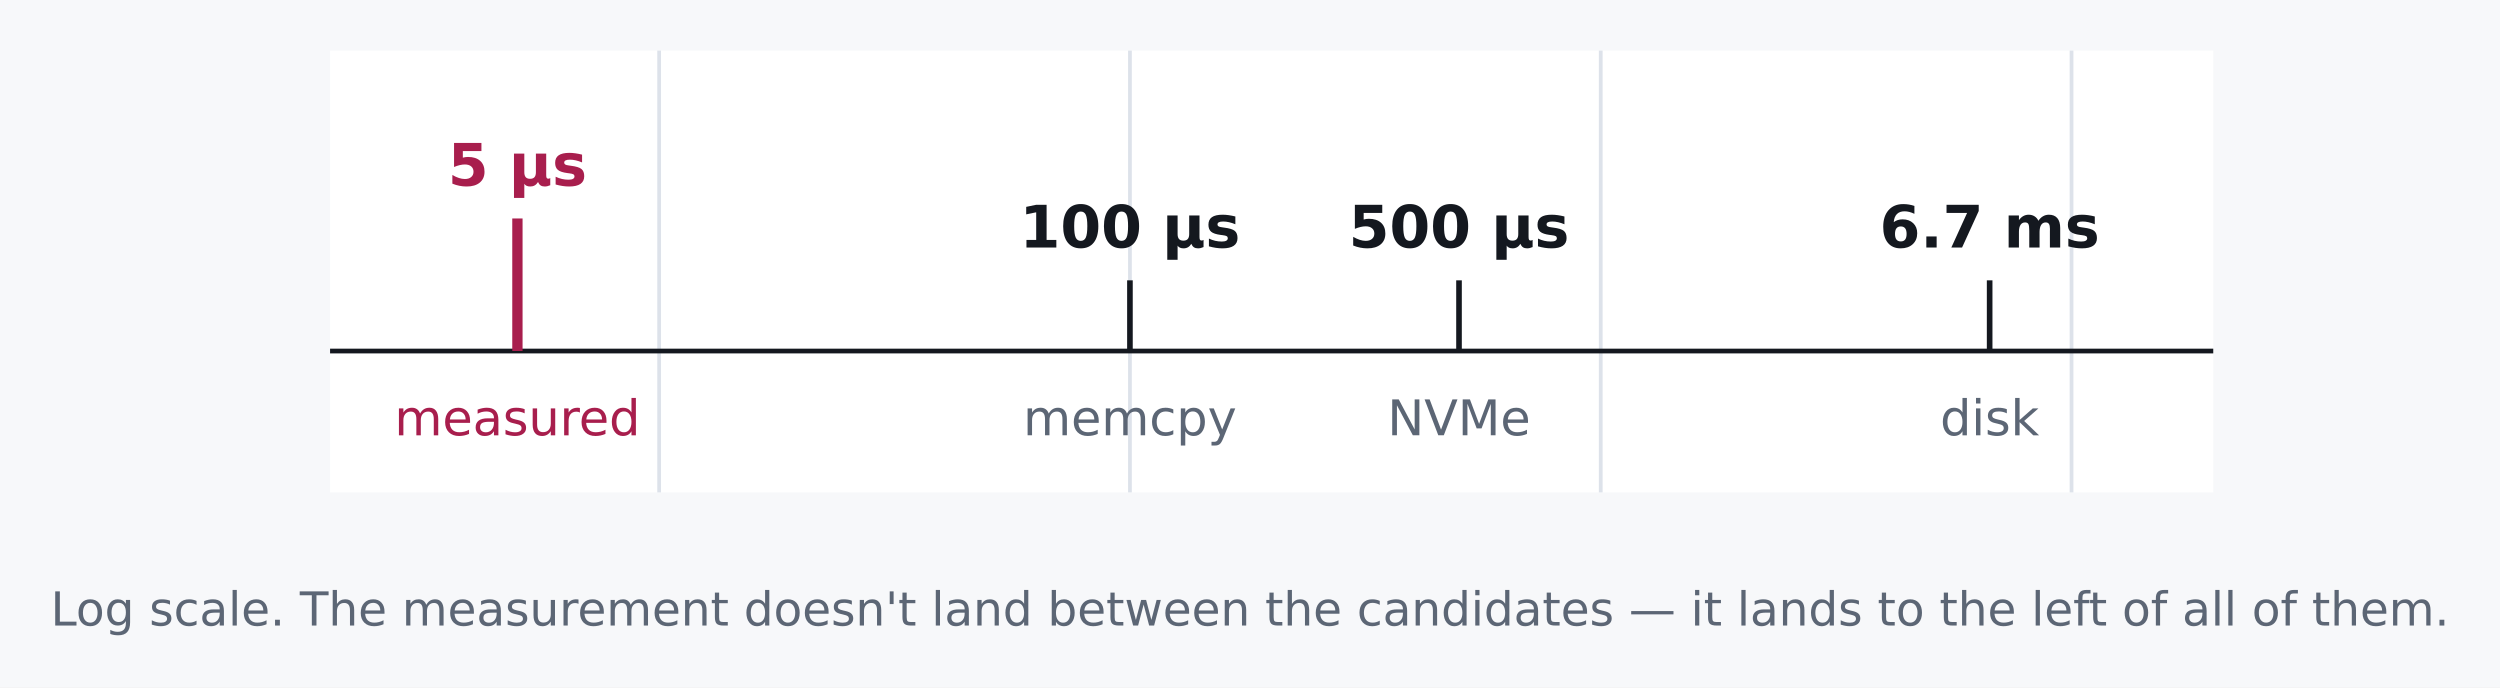
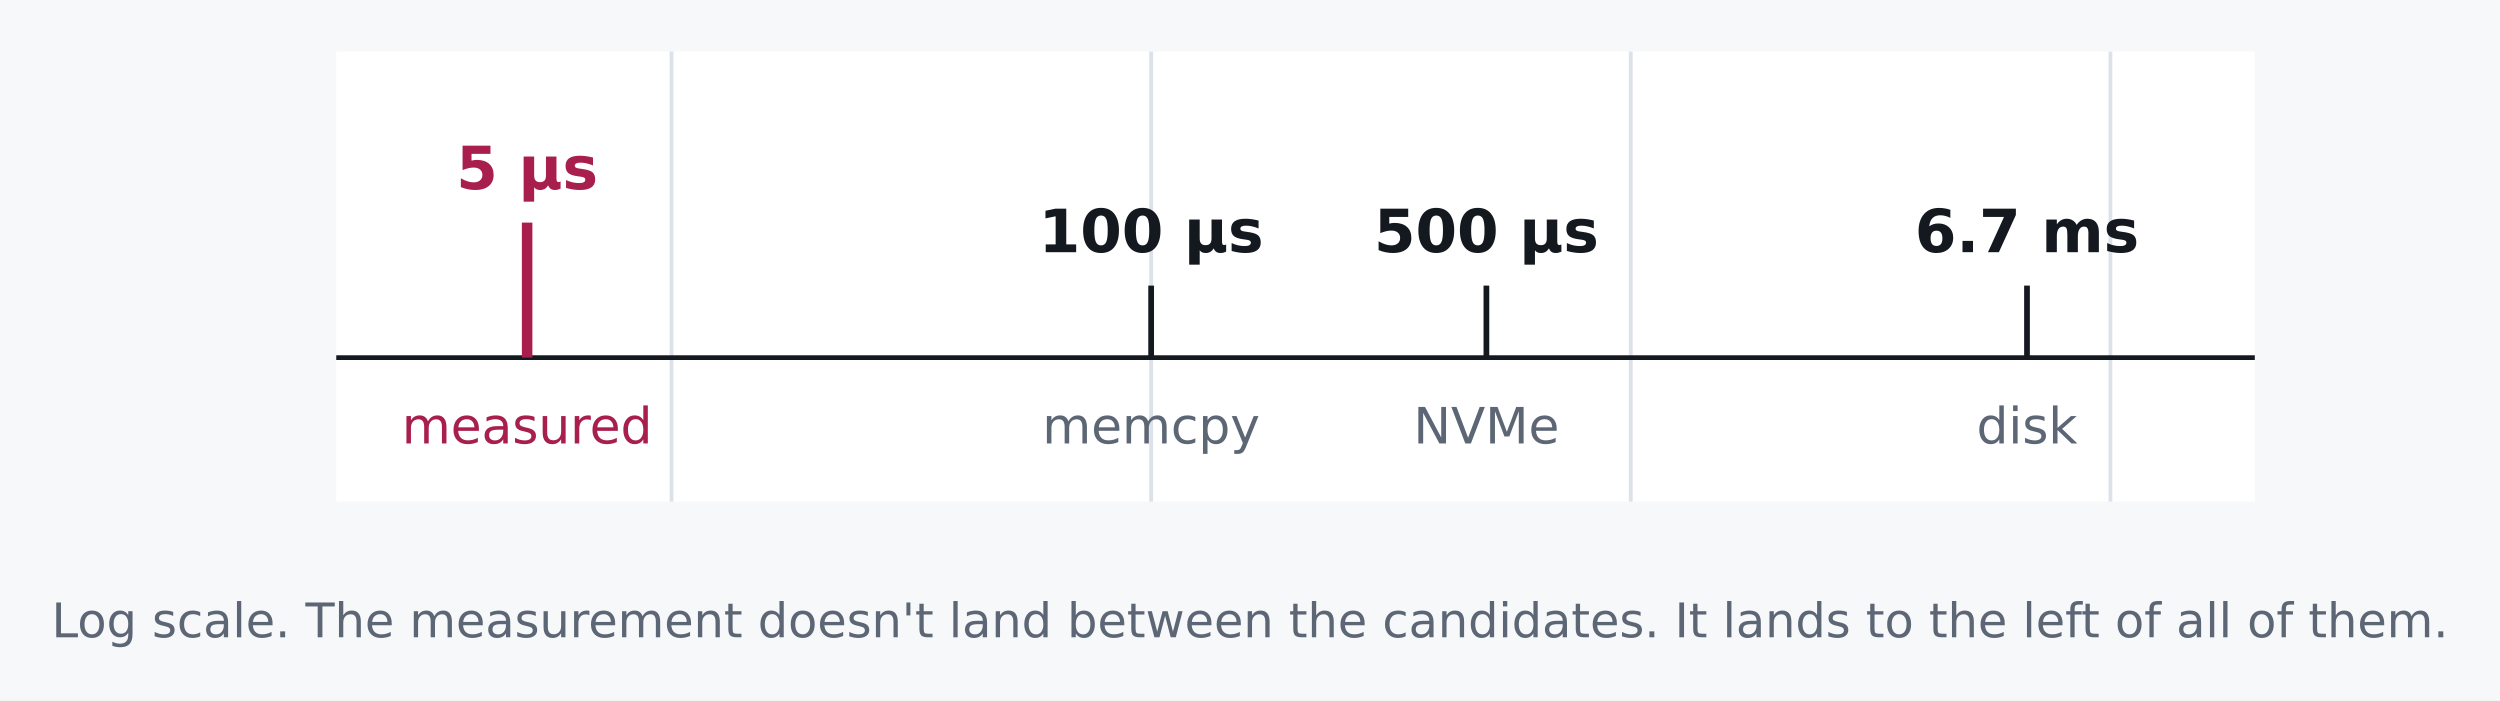
- <svg xmlns="http://www.w3.org/2000/svg" xmlns:xlink="http://www.w3.org/1999/xlink" width="533.35pt" height="146.657pt" viewBox="0 0 533.35 146.657" version="1.1">
+ <svg xmlns="http://www.w3.org/2000/svg" xmlns:xlink="http://www.w3.org/1999/xlink" width="523.522pt" height="146.657pt" viewBox="0 0 523.522 146.657" version="1.1">
  <defs>
    <style type="text/css">*{stroke-linejoin: round; stroke-linecap: butt}</style>
  </defs>
  <g id="figure_1">
    <g id="patch_1">
-       <path d="M 0 146.657  L 533.35 146.657  L 533.35 -0  L 0 -0  z " style="fill: #f7f8fa" />
+       <path d="M 0 146.657  L 523.522 146.657  L 523.522 -0  L 0 -0  z " style="fill: #f7f8fa" />
    </g>
    <g id="axes_1">
      <g id="patch_2">
        <path d="M 70.416 105.048  L 472.176 105.048  L 472.176 10.8  L 70.416 10.8  z " style="fill: #ffffff" />
      </g>
      <g id="line2d_1">
-         <path d="M 140.621 105.048  L 140.621 10.8  " clip-path="url(#p21779572bd)" style="fill: none; stroke: #dde2ea; stroke-width: 0.8; stroke-linecap: square" />
+         <path d="M 140.621 105.048  L 140.621 10.8  " clip-path="url(#p63c899e012)" style="fill: none; stroke: #dde2ea; stroke-width: 0.8; stroke-linecap: square" />
      </g>
      <g id="line2d_2">
-         <path d="M 241.061 105.048  L 241.061 10.8  " clip-path="url(#p21779572bd)" style="fill: none; stroke: #dde2ea; stroke-width: 0.8; stroke-linecap: square" />
+         <path d="M 241.061 105.048  L 241.061 10.8  " clip-path="url(#p63c899e012)" style="fill: none; stroke: #dde2ea; stroke-width: 0.8; stroke-linecap: square" />
      </g>
      <g id="line2d_3">
-         <path d="M 341.501 105.048  L 341.501 10.8  " clip-path="url(#p21779572bd)" style="fill: none; stroke: #dde2ea; stroke-width: 0.8; stroke-linecap: square" />
+         <path d="M 341.501 105.048  L 341.501 10.8  " clip-path="url(#p63c899e012)" style="fill: none; stroke: #dde2ea; stroke-width: 0.8; stroke-linecap: square" />
      </g>
      <g id="line2d_4">
-         <path d="M 441.941 105.048  L 441.941 10.8  " clip-path="url(#p21779572bd)" style="fill: none; stroke: #dde2ea; stroke-width: 0.8; stroke-linecap: square" />
+         <path d="M 441.941 105.048  L 441.941 10.8  " clip-path="url(#p63c899e012)" style="fill: none; stroke: #dde2ea; stroke-width: 0.8; stroke-linecap: square" />
      </g>
      <g id="line2d_5">
-         <path d="M 70.416 74.889  L 472.176 74.889  " clip-path="url(#p21779572bd)" style="fill: none; stroke: #14181f; stroke-linecap: square" />
+         <path d="M 70.416 74.889  L 472.176 74.889  " clip-path="url(#p63c899e012)" style="fill: none; stroke: #14181f; stroke-linecap: square" />
      </g>
      <g id="matplotlib.axis_1">
        <g id="xtick_1">
          <g id="line2d_6" />
        </g>
        <g id="xtick_2">
          <g id="line2d_7" />
        </g>
        <g id="xtick_3">
          <g id="line2d_8" />
        </g>
        <g id="xtick_4">
          <g id="line2d_9" />
        </g>
        <g id="xtick_5">
          <g id="line2d_10" />
        </g>
        <g id="xtick_6">
          <g id="line2d_11" />
        </g>
        <g id="xtick_7">
          <g id="line2d_12" />
        </g>
        <g id="xtick_8">
          <g id="line2d_13" />
        </g>
        <g id="xtick_9">
          <g id="line2d_14" />
        </g>
        <g id="xtick_10">
          <g id="line2d_15" />
        </g>
        <g id="xtick_11">
          <g id="line2d_16" />
        </g>
        <g id="xtick_12">
          <g id="line2d_17" />
        </g>
        <g id="xtick_13">
          <g id="line2d_18" />
        </g>
        <g id="xtick_14">
          <g id="line2d_19" />
        </g>
        <g id="xtick_15">
          <g id="line2d_20" />
        </g>
        <g id="xtick_16">
          <g id="line2d_21" />
        </g>
        <g id="xtick_17">
          <g id="line2d_22" />
        </g>
        <g id="xtick_18">
          <g id="line2d_23" />
        </g>
        <g id="xtick_19">
          <g id="line2d_24" />
        </g>
        <g id="xtick_20">
          <g id="line2d_25" />
        </g>
        <g id="xtick_21">
          <g id="line2d_26" />
        </g>
        <g id="xtick_22">
          <g id="line2d_27" />
        </g>
        <g id="xtick_23">
          <g id="line2d_28" />
        </g>
        <g id="xtick_24">
          <g id="line2d_29" />
        </g>
        <g id="xtick_25">
          <g id="line2d_30" />
        </g>
        <g id="xtick_26">
          <g id="line2d_31" />
        </g>
        <g id="xtick_27">
          <g id="line2d_32" />
        </g>
        <g id="xtick_28">
          <g id="line2d_33" />
        </g>
        <g id="xtick_29">
          <g id="line2d_34" />
        </g>
        <g id="xtick_30">
          <g id="line2d_35" />
        </g>
        <g id="xtick_31">
          <g id="line2d_36" />
        </g>
        <g id="xtick_32">
          <g id="line2d_37" />
        </g>
        <g id="xtick_33">
          <g id="line2d_38" />
        </g>
        <g id="xtick_34">
          <g id="line2d_39" />
        </g>
        <g id="xtick_35">
          <g id="line2d_40" />
        </g>
        <g id="xtick_36">
          <g id="line2d_41" />
        </g>
        <g id="xtick_37">
          <g id="line2d_42" />
        </g>
      </g>
      <g id="matplotlib.axis_2" />
      <g id="line2d_43">
-         <path d="M 110.385 74.889  L 110.385 46.614  " clip-path="url(#p21779572bd)" style="fill: none; stroke: #a81e4d; stroke-width: 2.2" />
+         <path d="M 110.385 74.889  L 110.385 46.614  " clip-path="url(#p63c899e012)" style="fill: none; stroke: #a81e4d; stroke-width: 2.2" />
      </g>
      <g id="text_1">
        <g style="fill: #a81e4d" transform="translate(95.54232 39.61131) scale(0.125 -0.125)">
          <defs>
            <path id="DejaVuSans-Bold-18" d="M 678 4666  L 3669 4666  L 3669 3781  L 1638 3781  L 1638 3059  Q 1775 3097 1914 3117  Q 2053 3138 2203 3138  Q 3056 3138 3531 2711  Q 4006 2284 4006 1522  Q 4006 766 3489 337  Q 2972 -91 2053 -91  Q 1656 -91 1267 -14  Q 878 63 494 219  L 494 1166  Q 875 947 1217 837  Q 1559 728 1863 728  Q 2300 728 2551 942  Q 2803 1156 2803 1522  Q 2803 1891 2551 2103  Q 2300 2316 1863 2316  Q 1603 2316 1309 2248  Q 1016 2181 678 2041  L 678 4666  z " transform="scale(0.015625)" />
            <path id="DejaVuSans-Bold-3" transform="scale(0.015625)" />
            <path id="DejaVuSans-Bold-77" d="M 544 -1338  L 544 3500  L 1672 3500  L 1672 1466  Q 1672 1103 1828 926  Q 1984 750 2303 750  Q 2625 750 2781 926  Q 2938 1103 2938 1466  L 2938 3500  L 4063 3500  L 4063 1159  Q 4063 938 4114 850  Q 4166 763 4288 763  Q 4344 763 4395 778  Q 4447 794 4506 831  L 4506 50  Q 4341 -22 4195 -56  Q 4050 -91 3909 -91  Q 3631 -91 3454 26  Q 3278 144 3169 403  Q 3022 156 2811 32  Q 2600 -91 2322 -91  Q 2091 -91 1928 -17  Q 1766 56 1672 206  L 1672 -1338  L 544 -1338  z " transform="scale(0.015625)" />
            <path id="DejaVuSans-Bold-56" d="M 3272 3391  L 3272 2541  Q 2913 2691 2578 2766  Q 2244 2841 1947 2841  Q 1628 2841 1473 2761  Q 1319 2681 1319 2516  Q 1319 2381 1436 2309  Q 1553 2238 1856 2203  L 2053 2175  Q 2913 2066 3209 1816  Q 3506 1566 3506 1031  Q 3506 472 3093 190  Q 2681 -91 1863 -91  Q 1516 -91 1145 -36  Q 775 19 384 128  L 384 978  Q 719 816 1070 734  Q 1422 653 1784 653  Q 2113 653 2278 743  Q 2444 834 2444 1013  Q 2444 1163 2330 1236  Q 2216 1309 1875 1350  L 1678 1375  Q 931 1469 631 1722  Q 331 1975 331 2491  Q 331 3047 712 3315  Q 1094 3584 1881 3584  Q 2191 3584 2531 3537  Q 2872 3491 3272 3391  z " transform="scale(0.015625)" />
          </defs>
          <use xlink:href="#DejaVuSans-Bold-18" />
          <use xlink:href="#DejaVuSans-Bold-3" transform="translate(69.57812 0)" />
          <use xlink:href="#DejaVuSans-Bold-77" transform="translate(104.3906 0)" />
          <use xlink:href="#DejaVuSans-Bold-56" transform="translate(177.9688 0)" />
        </g>
      </g>
      <g id="text_2">
        <g style="fill: #a81e4d" transform="translate(84.1556 92.867) scale(0.105 -0.105)">
          <defs>
            <path id="DejaVuSans-50" d="M 3328 2828  Q 3544 3216 3844 3400  Q 4144 3584 4550 3584  Q 5097 3584 5394 3201  Q 5691 2819 5691 2113  L 5691 0  L 5113 0  L 5113 2094  Q 5113 2597 4934 2840  Q 4756 3084 4391 3084  Q 3944 3084 3684 2787  Q 3425 2491 3425 1978  L 3425 0  L 2847 0  L 2847 2094  Q 2847 2600 2669 2842  Q 2491 3084 2119 3084  Q 1678 3084 1418 2786  Q 1159 2488 1159 1978  L 1159 0  L 581 0  L 581 3500  L 1159 3500  L 1159 2956  Q 1356 3278 1631 3431  Q 1906 3584 2284 3584  Q 2666 3584 2933 3390  Q 3200 3197 3328 2828  z " transform="scale(0.015625)" />
            <path id="DejaVuSans-48" d="M 3597 1894  L 3597 1613  L 953 1613  Q 991 1019 1311 708  Q 1631 397 2203 397  Q 2534 397 2845 478  Q 3156 559 3463 722  L 3463 178  Q 3153 47 2828 -22  Q 2503 -91 2169 -91  Q 1331 -91 842 396  Q 353 884 353 1716  Q 353 2575 817 3079  Q 1281 3584 2069 3584  Q 2775 3584 3186 3129  Q 3597 2675 3597 1894  z M 3022 2063  Q 3016 2534 2758 2815  Q 2500 3097 2075 3097  Q 1594 3097 1305 2825  Q 1016 2553 972 2059  L 3022 2063  z " transform="scale(0.015625)" />
            <path id="DejaVuSans-44" d="M 2194 1759  Q 1497 1759 1228 1600  Q 959 1441 959 1056  Q 959 750 1161 570  Q 1363 391 1709 391  Q 2188 391 2477 730  Q 2766 1069 2766 1631  L 2766 1759  L 2194 1759  z M 3341 1997  L 3341 0  L 2766 0  L 2766 531  Q 2569 213 2275 61  Q 1981 -91 1556 -91  Q 1019 -91 701 211  Q 384 513 384 1019  Q 384 1609 779 1909  Q 1175 2209 1959 2209  L 2766 2209  L 2766 2266  Q 2766 2663 2505 2880  Q 2244 3097 1772 3097  Q 1472 3097 1187 3025  Q 903 2953 641 2809  L 641 3341  Q 956 3463 1253 3523  Q 1550 3584 1831 3584  Q 2591 3584 2966 3190  Q 3341 2797 3341 1997  z " transform="scale(0.015625)" />
            <path id="DejaVuSans-56" d="M 2834 3397  L 2834 2853  Q 2591 2978 2328 3040  Q 2066 3103 1784 3103  Q 1356 3103 1142 2972  Q 928 2841 928 2578  Q 928 2378 1081 2264  Q 1234 2150 1697 2047  L 1894 2003  Q 2506 1872 2764 1633  Q 3022 1394 3022 966  Q 3022 478 2636 193  Q 2250 -91 1575 -91  Q 1294 -91 989 -36  Q 684 19 347 128  L 347 722  Q 666 556 975 473  Q 1284 391 1588 391  Q 1994 391 2212 530  Q 2431 669 2431 922  Q 2431 1156 2273 1281  Q 2116 1406 1581 1522  L 1381 1569  Q 847 1681 609 1914  Q 372 2147 372 2553  Q 372 3047 722 3315  Q 1072 3584 1716 3584  Q 2034 3584 2315 3537  Q 2597 3491 2834 3397  z " transform="scale(0.015625)" />
            <path id="DejaVuSans-58" d="M 544 1381  L 544 3500  L 1119 3500  L 1119 1403  Q 1119 906 1312 657  Q 1506 409 1894 409  Q 2359 409 2629 706  Q 2900 1003 2900 1516  L 2900 3500  L 3475 3500  L 3475 0  L 2900 0  L 2900 538  Q 2691 219 2414 64  Q 2138 -91 1772 -91  Q 1169 -91 856 284  Q 544 659 544 1381  z M 1991 3584  L 1991 3584  z " transform="scale(0.015625)" />
            <path id="DejaVuSans-55" d="M 2631 2963  Q 2534 3019 2420 3045  Q 2306 3072 2169 3072  Q 1681 3072 1420 2755  Q 1159 2438 1159 1844  L 1159 0  L 581 0  L 581 3500  L 1159 3500  L 1159 2956  Q 1341 3275 1631 3429  Q 1922 3584 2338 3584  Q 2397 3584 2469 3576  Q 2541 3569 2628 3553  L 2631 2963  z " transform="scale(0.015625)" />
            <path id="DejaVuSans-47" d="M 2906 2969  L 2906 4863  L 3481 4863  L 3481 0  L 2906 0  L 2906 525  Q 2725 213 2448 61  Q 2172 -91 1784 -91  Q 1150 -91 751 415  Q 353 922 353 1747  Q 353 2572 751 3078  Q 1150 3584 1784 3584  Q 2172 3584 2448 3432  Q 2725 3281 2906 2969  z M 947 1747  Q 947 1113 1208 752  Q 1469 391 1925 391  Q 2381 391 2643 752  Q 2906 1113 2906 1747  Q 2906 2381 2643 2742  Q 2381 3103 1925 3103  Q 1469 3103 1208 2742  Q 947 2381 947 1747  z " transform="scale(0.015625)" />
          </defs>
          <use xlink:href="#DejaVuSans-50" />
          <use xlink:href="#DejaVuSans-48" transform="translate(97.40625 0)" />
          <use xlink:href="#DejaVuSans-44" transform="translate(158.9375 0)" />
          <use xlink:href="#DejaVuSans-56" transform="translate(220.2188 0)" />
          <use xlink:href="#DejaVuSans-58" transform="translate(272.3125 0)" />
          <use xlink:href="#DejaVuSans-55" transform="translate(335.6875 0)" />
          <use xlink:href="#DejaVuSans-48" transform="translate(374.5938 0)" />
          <use xlink:href="#DejaVuSans-47" transform="translate(436.125 0)" />
        </g>
      </g>
      <g id="line2d_44">
-         <path d="M 241.061 74.889  L 241.061 59.809  " clip-path="url(#p21779572bd)" style="fill: none; stroke: #14181f; stroke-width: 1.2" />
+         <path d="M 241.061 74.889  L 241.061 59.809  " clip-path="url(#p63c899e012)" style="fill: none; stroke: #14181f; stroke-width: 1.2" />
      </g>
      <g id="text_3">
        <g style="fill: #14181f" transform="translate(217.5205 52.80603) scale(0.125 -0.125)">
          <defs>
            <path id="DejaVuSans-Bold-14" d="M 750 831  L 1813 831  L 1813 3847  L 722 3622  L 722 4441  L 1806 4666  L 2950 4666  L 2950 831  L 4013 831  L 4013 0  L 750 0  L 750 831  z " transform="scale(0.015625)" />
            <path id="DejaVuSans-Bold-13" d="M 2944 2338  Q 2944 3213 2780 3570  Q 2616 3928 2228 3928  Q 1841 3928 1675 3570  Q 1509 3213 1509 2338  Q 1509 1453 1675 1090  Q 1841 728 2228 728  Q 2613 728 2778 1090  Q 2944 1453 2944 2338  z M 4147 2328  Q 4147 1169 3647 539  Q 3147 -91 2228 -91  Q 1306 -91 806 539  Q 306 1169 306 2328  Q 306 3491 806 4120  Q 1306 4750 2228 4750  Q 3147 4750 3647 4120  Q 4147 3491 4147 2328  z " transform="scale(0.015625)" />
          </defs>
          <use xlink:href="#DejaVuSans-Bold-14" />
          <use xlink:href="#DejaVuSans-Bold-13" transform="translate(69.57812 0)" />
          <use xlink:href="#DejaVuSans-Bold-13" transform="translate(139.1562 0)" />
          <use xlink:href="#DejaVuSans-Bold-3" transform="translate(208.7344 0)" />
          <use xlink:href="#DejaVuSans-Bold-77" transform="translate(243.5469 0)" />
          <use xlink:href="#DejaVuSans-Bold-56" transform="translate(317.125 0)" />
        </g>
      </g>
      <g id="text_4">
        <g style="fill: #5c6675" transform="translate(218.2755 92.86618) scale(0.105 -0.105)">
          <defs>
            <path id="DejaVuSans-46" d="M 3122 3366  L 3122 2828  Q 2878 2963 2633 3030  Q 2388 3097 2138 3097  Q 1578 3097 1268 2742  Q 959 2388 959 1747  Q 959 1106 1268 751  Q 1578 397 2138 397  Q 2388 397 2633 464  Q 2878 531 3122 666  L 3122 134  Q 2881 22 2623 -34  Q 2366 -91 2075 -91  Q 1284 -91 818 406  Q 353 903 353 1747  Q 353 2603 823 3093  Q 1294 3584 2113 3584  Q 2378 3584 2631 3529  Q 2884 3475 3122 3366  z " transform="scale(0.015625)" />
            <path id="DejaVuSans-53" d="M 1159 525  L 1159 -1331  L 581 -1331  L 581 3500  L 1159 3500  L 1159 2969  Q 1341 3281 1617 3432  Q 1894 3584 2278 3584  Q 2916 3584 3314 3078  Q 3713 2572 3713 1747  Q 3713 922 3314 415  Q 2916 -91 2278 -91  Q 1894 -91 1617 61  Q 1341 213 1159 525  z M 3116 1747  Q 3116 2381 2855 2742  Q 2594 3103 2138 3103  Q 1681 3103 1420 2742  Q 1159 2381 1159 1747  Q 1159 1113 1420 752  Q 1681 391 2138 391  Q 2594 391 2855 752  Q 3116 1113 3116 1747  z " transform="scale(0.015625)" />
            <path id="DejaVuSans-5c" d="M 2059 -325  Q 1816 -950 1584 -1140  Q 1353 -1331 966 -1331  L 506 -1331  L 506 -850  L 844 -850  Q 1081 -850 1212 -737  Q 1344 -625 1503 -206  L 1606 56  L 191 3500  L 800 3500  L 1894 763  L 2988 3500  L 3597 3500  L 2059 -325  z " transform="scale(0.015625)" />
          </defs>
          <use xlink:href="#DejaVuSans-50" />
          <use xlink:href="#DejaVuSans-48" transform="translate(97.40625 0)" />
          <use xlink:href="#DejaVuSans-50" transform="translate(158.9375 0)" />
          <use xlink:href="#DejaVuSans-46" transform="translate(256.3438 0)" />
          <use xlink:href="#DejaVuSans-53" transform="translate(311.3281 0)" />
          <use xlink:href="#DejaVuSans-5c" transform="translate(374.8125 0)" />
        </g>
      </g>
      <g id="line2d_45">
-         <path d="M 311.265 74.889  L 311.265 59.809  " clip-path="url(#p21779572bd)" style="fill: none; stroke: #14181f; stroke-width: 1.2" />
+         <path d="M 311.265 74.889  L 311.265 59.809  " clip-path="url(#p63c899e012)" style="fill: none; stroke: #14181f; stroke-width: 1.2" />
      </g>
      <g id="text_5">
        <g style="fill: #14181f" transform="translate(287.7251 52.80603) scale(0.125 -0.125)">
          <use xlink:href="#DejaVuSans-Bold-18" />
          <use xlink:href="#DejaVuSans-Bold-13" transform="translate(69.57812 0)" />
          <use xlink:href="#DejaVuSans-Bold-13" transform="translate(139.1562 0)" />
          <use xlink:href="#DejaVuSans-Bold-3" transform="translate(208.7344 0)" />
          <use xlink:href="#DejaVuSans-Bold-77" transform="translate(243.5469 0)" />
          <use xlink:href="#DejaVuSans-Bold-56" transform="translate(317.125 0)" />
        </g>
      </g>
      <g id="text_6">
        <g style="fill: #5c6675" transform="translate(295.986 92.86618) scale(0.105 -0.105)">
          <defs>
            <path id="DejaVuSans-31" d="M 628 4666  L 1478 4666  L 3547 763  L 3547 4666  L 4159 4666  L 4159 0  L 3309 0  L 1241 3903  L 1241 0  L 628 0  L 628 4666  z " transform="scale(0.015625)" />
            <path id="DejaVuSans-39" d="M 1831 0  L 50 4666  L 709 4666  L 2188 738  L 3669 4666  L 4325 4666  L 2547 0  L 1831 0  z " transform="scale(0.015625)" />
            <path id="DejaVuSans-30" d="M 628 4666  L 1569 4666  L 2759 1491  L 3956 4666  L 4897 4666  L 4897 0  L 4281 0  L 4281 4097  L 3078 897  L 2444 897  L 1241 4097  L 1241 0  L 628 0  L 628 4666  z " transform="scale(0.015625)" />
          </defs>
          <use xlink:href="#DejaVuSans-31" />
          <use xlink:href="#DejaVuSans-39" transform="translate(74.8125 0)" />
          <use xlink:href="#DejaVuSans-30" transform="translate(143.2188 0)" />
          <use xlink:href="#DejaVuSans-48" transform="translate(229.5 0)" />
        </g>
      </g>
      <g id="line2d_46">
-         <path d="M 424.471 74.889  L 424.471 59.809  " clip-path="url(#p21779572bd)" style="fill: none; stroke: #14181f; stroke-width: 1.2" />
+         <path d="M 424.471 74.889  L 424.471 59.809  " clip-path="url(#p63c899e012)" style="fill: none; stroke: #14181f; stroke-width: 1.2" />
      </g>
      <g id="text_7">
        <g style="fill: #14181f" transform="translate(400.992 52.80603) scale(0.125 -0.125)">
          <defs>
            <path id="DejaVuSans-Bold-19" d="M 2316 2303  Q 2000 2303 1842 2098  Q 1684 1894 1684 1484  Q 1684 1075 1842 870  Q 2000 666 2316 666  Q 2634 666 2792 870  Q 2950 1075 2950 1484  Q 2950 1894 2792 2098  Q 2634 2303 2316 2303  z M 3803 4544  L 3803 3681  Q 3506 3822 3243 3889  Q 2981 3956 2731 3956  Q 2194 3956 1894 3657  Q 1594 3359 1544 2772  Q 1750 2925 1990 3001  Q 2231 3078 2516 3078  Q 3231 3078 3670 2659  Q 4109 2241 4109 1563  Q 4109 813 3618 361  Q 3128 -91 2303 -91  Q 1394 -91 895 523  Q 397 1138 397 2266  Q 397 3422 980 4083  Q 1563 4744 2578 4744  Q 2900 4744 3203 4694  Q 3506 4644 3803 4544  z " transform="scale(0.015625)" />
            <path id="DejaVuSans-Bold-11" d="M 653 1209  L 1778 1209  L 1778 0  L 653 0  L 653 1209  z " transform="scale(0.015625)" />
            <path id="DejaVuSans-Bold-1a" d="M 428 4666  L 3944 4666  L 3944 3988  L 2125 0  L 953 0  L 2675 3781  L 428 3781  L 428 4666  z " transform="scale(0.015625)" />
            <path id="DejaVuSans-Bold-50" d="M 3781 2919  Q 3994 3244 4286 3414  Q 4578 3584 4928 3584  Q 5531 3584 5847 3212  Q 6163 2841 6163 2131  L 6163 0  L 5038 0  L 5038 1825  Q 5041 1866 5042 1909  Q 5044 1953 5044 2034  Q 5044 2406 4934 2573  Q 4825 2741 4581 2741  Q 4263 2741 4089 2478  Q 3916 2216 3909 1719  L 3909 0  L 2784 0  L 2784 1825  Q 2784 2406 2684 2573  Q 2584 2741 2328 2741  Q 2006 2741 1831 2477  Q 1656 2213 1656 1722  L 1656 0  L 531 0  L 531 3500  L 1656 3500  L 1656 2988  Q 1863 3284 2130 3434  Q 2397 3584 2719 3584  Q 3081 3584 3359 3409  Q 3638 3234 3781 2919  z " transform="scale(0.015625)" />
          </defs>
          <use xlink:href="#DejaVuSans-Bold-19" />
          <use xlink:href="#DejaVuSans-Bold-11" transform="translate(69.57812 0)" />
          <use xlink:href="#DejaVuSans-Bold-1a" transform="translate(107.5625 0)" />
          <use xlink:href="#DejaVuSans-Bold-3" transform="translate(177.1406 0)" />
          <use xlink:href="#DejaVuSans-Bold-50" transform="translate(211.9531 0)" />
          <use xlink:href="#DejaVuSans-Bold-56" transform="translate(316.1562 0)" />
        </g>
      </g>
      <g id="text_8">
        <g style="fill: #5c6675" transform="translate(413.9051 92.867) scale(0.105 -0.105)">
          <defs>
            <path id="DejaVuSans-4c" d="M 603 3500  L 1178 3500  L 1178 0  L 603 0  L 603 3500  z M 603 4863  L 1178 4863  L 1178 4134  L 603 4134  L 603 4863  z " transform="scale(0.015625)" />
            <path id="DejaVuSans-4e" d="M 581 4863  L 1159 4863  L 1159 1991  L 2875 3500  L 3609 3500  L 1753 1863  L 3688 0  L 2938 0  L 1159 1709  L 1159 0  L 581 0  L 581 4863  z " transform="scale(0.015625)" />
          </defs>
          <use xlink:href="#DejaVuSans-47" />
          <use xlink:href="#DejaVuSans-4c" transform="translate(63.48438 0)" />
          <use xlink:href="#DejaVuSans-56" transform="translate(91.26562 0)" />
          <use xlink:href="#DejaVuSans-4e" transform="translate(143.3594 0)" />
        </g>
      </g>
    </g>
    <g id="text_9">
      <g style="fill: #5c6675" transform="translate(10.8 133.4544) scale(0.1 -0.1)">
        <defs>
          <path id="DejaVuSans-2f" d="M 628 4666  L 1259 4666  L 1259 531  L 3531 531  L 3531 0  L 628 0  L 628 4666  z " transform="scale(0.015625)" />
          <path id="DejaVuSans-52" d="M 1959 3097  Q 1497 3097 1228 2736  Q 959 2375 959 1747  Q 959 1119 1226 758  Q 1494 397 1959 397  Q 2419 397 2687 759  Q 2956 1122 2956 1747  Q 2956 2369 2687 2733  Q 2419 3097 1959 3097  z M 1959 3584  Q 2709 3584 3137 3096  Q 3566 2609 3566 1747  Q 3566 888 3137 398  Q 2709 -91 1959 -91  Q 1206 -91 779 398  Q 353 888 353 1747  Q 353 2609 779 3096  Q 1206 3584 1959 3584  z " transform="scale(0.015625)" />
          <path id="DejaVuSans-4a" d="M 2906 1791  Q 2906 2416 2648 2759  Q 2391 3103 1925 3103  Q 1463 3103 1205 2759  Q 947 2416 947 1791  Q 947 1169 1205 825  Q 1463 481 1925 481  Q 2391 481 2648 825  Q 2906 1169 2906 1791  z M 3481 434  Q 3481 -459 3084 -895  Q 2688 -1331 1869 -1331  Q 1566 -1331 1297 -1286  Q 1028 -1241 775 -1147  L 775 -588  Q 1028 -725 1275 -790  Q 1522 -856 1778 -856  Q 2344 -856 2625 -561  Q 2906 -266 2906 331  L 2906 616  Q 2728 306 2450 153  Q 2172 0 1784 0  Q 1141 0 747 490  Q 353 981 353 1791  Q 353 2603 747 3093  Q 1141 3584 1784 3584  Q 2172 3584 2450 3431  Q 2728 3278 2906 2969  L 2906 3500  L 3481 3500  L 3481 434  z " transform="scale(0.015625)" />
          <path id="DejaVuSans-3" transform="scale(0.015625)" />
          <path id="DejaVuSans-4f" d="M 603 4863  L 1178 4863  L 1178 0  L 603 0  L 603 4863  z " transform="scale(0.015625)" />
          <path id="DejaVuSans-11" d="M 684 794  L 1344 794  L 1344 0  L 684 0  L 684 794  z " transform="scale(0.015625)" />
          <path id="DejaVuSans-37" d="M -19 4666  L 3928 4666  L 3928 4134  L 2272 4134  L 2272 0  L 1638 0  L 1638 4134  L -19 4134  L -19 4666  z " transform="scale(0.015625)" />
          <path id="DejaVuSans-4b" d="M 3513 2113  L 3513 0  L 2938 0  L 2938 2094  Q 2938 2591 2744 2837  Q 2550 3084 2163 3084  Q 1697 3084 1428 2787  Q 1159 2491 1159 1978  L 1159 0  L 581 0  L 581 4863  L 1159 4863  L 1159 2956  Q 1366 3272 1645 3428  Q 1925 3584 2291 3584  Q 2894 3584 3203 3211  Q 3513 2838 3513 2113  z " transform="scale(0.015625)" />
          <path id="DejaVuSans-51" d="M 3513 2113  L 3513 0  L 2938 0  L 2938 2094  Q 2938 2591 2744 2837  Q 2550 3084 2163 3084  Q 1697 3084 1428 2787  Q 1159 2491 1159 1978  L 1159 0  L 581 0  L 581 3500  L 1159 3500  L 1159 2956  Q 1366 3272 1645 3428  Q 1925 3584 2291 3584  Q 2894 3584 3203 3211  Q 3513 2838 3513 2113  z " transform="scale(0.015625)" />
          <path id="DejaVuSans-57" d="M 1172 4494  L 1172 3500  L 2356 3500  L 2356 3053  L 1172 3053  L 1172 1153  Q 1172 725 1289 603  Q 1406 481 1766 481  L 2356 481  L 2356 0  L 1766 0  Q 1100 0 847 248  Q 594 497 594 1153  L 594 3053  L 172 3053  L 172 3500  L 594 3500  L 594 4494  L 1172 4494  z " transform="scale(0.015625)" />
          <path id="DejaVuSans-a" d="M 1147 4666  L 1147 2931  L 616 2931  L 616 4666  L 1147 4666  z " transform="scale(0.015625)" />
          <path id="DejaVuSans-45" d="M 3116 1747  Q 3116 2381 2855 2742  Q 2594 3103 2138 3103  Q 1681 3103 1420 2742  Q 1159 2381 1159 1747  Q 1159 1113 1420 752  Q 1681 391 2138 391  Q 2594 391 2855 752  Q 3116 1113 3116 1747  z M 1159 2969  Q 1341 3281 1617 3432  Q 1894 3584 2278 3584  Q 2916 3584 3314 3078  Q 3713 2572 3713 1747  Q 3713 922 3314 415  Q 2916 -91 2278 -91  Q 1894 -91 1617 61  Q 1341 213 1159 525  L 1159 0  L 581 0  L 581 4863  L 1159 4863  L 1159 2969  z " transform="scale(0.015625)" />
          <path id="DejaVuSans-5a" d="M 269 3500  L 844 3500  L 1563 769  L 2278 3500  L 2956 3500  L 3675 769  L 4391 3500  L 4966 3500  L 4050 0  L 3372 0  L 2619 2869  L 1863 0  L 1184 0  L 269 3500  z " transform="scale(0.015625)" />
-           <path id="DejaVuSans-af6" d="M 313 1978  L 6088 1978  L 6088 1528  L 313 1528  L 313 1978  z " transform="scale(0.015625)" />
+           <path id="DejaVuSans-2c" d="M 628 4666  L 1259 4666  L 1259 0  L 628 0  L 628 4666  z " transform="scale(0.015625)" />
          <path id="DejaVuSans-49" d="M 2375 4863  L 2375 4384  L 1825 4384  Q 1516 4384 1395 4259  Q 1275 4134 1275 3809  L 1275 3500  L 2222 3500  L 2222 3053  L 1275 3053  L 1275 0  L 697 0  L 697 3053  L 147 3053  L 147 3500  L 697 3500  L 697 3744  Q 697 4328 969 4595  Q 1241 4863 1831 4863  L 2375 4863  z " transform="scale(0.015625)" />
        </defs>
        <use xlink:href="#DejaVuSans-2f" />
        <use xlink:href="#DejaVuSans-52" transform="translate(53.96875 0)" />
        <use xlink:href="#DejaVuSans-4a" transform="translate(115.1562 0)" />
        <use xlink:href="#DejaVuSans-3" transform="translate(178.6406 0)" />
        <use xlink:href="#DejaVuSans-56" transform="translate(210.4219 0)" />
        <use xlink:href="#DejaVuSans-46" transform="translate(262.5156 0)" />
        <use xlink:href="#DejaVuSans-44" transform="translate(317.5 0)" />
        <use xlink:href="#DejaVuSans-4f" transform="translate(378.7812 0)" />
        <use xlink:href="#DejaVuSans-48" transform="translate(406.5625 0)" />
        <use xlink:href="#DejaVuSans-11" transform="translate(468.0938 0)" />
        <use xlink:href="#DejaVuSans-3" transform="translate(499.875 0)" />
        <use xlink:href="#DejaVuSans-37" transform="translate(531.6562 0)" />
        <use xlink:href="#DejaVuSans-4b" transform="translate(592.7344 0)" />
        <use xlink:href="#DejaVuSans-48" transform="translate(656.1094 0)" />
        <use xlink:href="#DejaVuSans-3" transform="translate(717.6406 0)" />
        <use xlink:href="#DejaVuSans-50" transform="translate(749.4219 0)" />
        <use xlink:href="#DejaVuSans-48" transform="translate(846.8281 0)" />
        <use xlink:href="#DejaVuSans-44" transform="translate(908.3594 0)" />
        <use xlink:href="#DejaVuSans-56" transform="translate(969.6406 0)" />
        <use xlink:href="#DejaVuSans-58" transform="translate(1021.734 0)" />
        <use xlink:href="#DejaVuSans-55" transform="translate(1085.109 0)" />
        <use xlink:href="#DejaVuSans-48" transform="translate(1124.016 0)" />
        <use xlink:href="#DejaVuSans-50" transform="translate(1185.547 0)" />
        <use xlink:href="#DejaVuSans-48" transform="translate(1282.953 0)" />
        <use xlink:href="#DejaVuSans-51" transform="translate(1344.484 0)" />
        <use xlink:href="#DejaVuSans-57" transform="translate(1407.859 0)" />
        <use xlink:href="#DejaVuSans-3" transform="translate(1447.062 0)" />
        <use xlink:href="#DejaVuSans-47" transform="translate(1478.844 0)" />
        <use xlink:href="#DejaVuSans-52" transform="translate(1542.328 0)" />
        <use xlink:href="#DejaVuSans-48" transform="translate(1603.516 0)" />
        <use xlink:href="#DejaVuSans-56" transform="translate(1665.047 0)" />
        <use xlink:href="#DejaVuSans-51" transform="translate(1717.141 0)" />
        <use xlink:href="#DejaVuSans-a" transform="translate(1780.516 0)" />
        <use xlink:href="#DejaVuSans-57" transform="translate(1808 0)" />
        <use xlink:href="#DejaVuSans-3" transform="translate(1847.203 0)" />
        <use xlink:href="#DejaVuSans-4f" transform="translate(1878.984 0)" />
        <use xlink:href="#DejaVuSans-44" transform="translate(1906.766 0)" />
        <use xlink:href="#DejaVuSans-51" transform="translate(1968.047 0)" />
        <use xlink:href="#DejaVuSans-47" transform="translate(2031.422 0)" />
        <use xlink:href="#DejaVuSans-3" transform="translate(2094.906 0)" />
        <use xlink:href="#DejaVuSans-45" transform="translate(2126.688 0)" />
        <use xlink:href="#DejaVuSans-48" transform="translate(2190.172 0)" />
        <use xlink:href="#DejaVuSans-57" transform="translate(2251.703 0)" />
        <use xlink:href="#DejaVuSans-5a" transform="translate(2290.906 0)" />
        <use xlink:href="#DejaVuSans-48" transform="translate(2372.688 0)" />
        <use xlink:href="#DejaVuSans-48" transform="translate(2434.219 0)" />
        <use xlink:href="#DejaVuSans-51" transform="translate(2495.75 0)" />
        <use xlink:href="#DejaVuSans-3" transform="translate(2559.125 0)" />
        <use xlink:href="#DejaVuSans-57" transform="translate(2590.906 0)" />
        <use xlink:href="#DejaVuSans-4b" transform="translate(2630.109 0)" />
        <use xlink:href="#DejaVuSans-48" transform="translate(2693.484 0)" />
        <use xlink:href="#DejaVuSans-3" transform="translate(2755.016 0)" />
        <use xlink:href="#DejaVuSans-46" transform="translate(2786.797 0)" />
        <use xlink:href="#DejaVuSans-44" transform="translate(2841.781 0)" />
        <use xlink:href="#DejaVuSans-51" transform="translate(2903.062 0)" />
        <use xlink:href="#DejaVuSans-47" transform="translate(2966.438 0)" />
        <use xlink:href="#DejaVuSans-4c" transform="translate(3029.922 0)" />
        <use xlink:href="#DejaVuSans-47" transform="translate(3057.703 0)" />
        <use xlink:href="#DejaVuSans-44" transform="translate(3121.188 0)" />
        <use xlink:href="#DejaVuSans-57" transform="translate(3182.469 0)" />
        <use xlink:href="#DejaVuSans-48" transform="translate(3221.672 0)" />
        <use xlink:href="#DejaVuSans-56" transform="translate(3283.203 0)" />
-         <use xlink:href="#DejaVuSans-3" transform="translate(3335.297 0)" />
-         <use xlink:href="#DejaVuSans-af6" transform="translate(3367.078 0)" />
-         <use xlink:href="#DejaVuSans-3" transform="translate(3467.078 0)" />
-         <use xlink:href="#DejaVuSans-4c" transform="translate(3498.859 0)" />
-         <use xlink:href="#DejaVuSans-57" transform="translate(3526.641 0)" />
-         <use xlink:href="#DejaVuSans-3" transform="translate(3565.844 0)" />
-         <use xlink:href="#DejaVuSans-4f" transform="translate(3597.625 0)" />
-         <use xlink:href="#DejaVuSans-44" transform="translate(3625.406 0)" />
-         <use xlink:href="#DejaVuSans-51" transform="translate(3686.688 0)" />
-         <use xlink:href="#DejaVuSans-47" transform="translate(3750.062 0)" />
-         <use xlink:href="#DejaVuSans-56" transform="translate(3813.547 0)" />
-         <use xlink:href="#DejaVuSans-3" transform="translate(3865.641 0)" />
-         <use xlink:href="#DejaVuSans-57" transform="translate(3897.422 0)" />
-         <use xlink:href="#DejaVuSans-52" transform="translate(3936.625 0)" />
-         <use xlink:href="#DejaVuSans-3" transform="translate(3997.812 0)" />
-         <use xlink:href="#DejaVuSans-57" transform="translate(4029.594 0)" />
-         <use xlink:href="#DejaVuSans-4b" transform="translate(4068.797 0)" />
-         <use xlink:href="#DejaVuSans-48" transform="translate(4132.172 0)" />
-         <use xlink:href="#DejaVuSans-3" transform="translate(4193.703 0)" />
-         <use xlink:href="#DejaVuSans-4f" transform="translate(4225.484 0)" />
-         <use xlink:href="#DejaVuSans-48" transform="translate(4253.266 0)" />
-         <use xlink:href="#DejaVuSans-49" transform="translate(4314.797 0)" />
-         <use xlink:href="#DejaVuSans-57" transform="translate(4348.25 0)" />
-         <use xlink:href="#DejaVuSans-3" transform="translate(4387.453 0)" />
-         <use xlink:href="#DejaVuSans-52" transform="translate(4419.234 0)" />
-         <use xlink:href="#DejaVuSans-49" transform="translate(4480.422 0)" />
-         <use xlink:href="#DejaVuSans-3" transform="translate(4515.625 0)" />
-         <use xlink:href="#DejaVuSans-44" transform="translate(4547.406 0)" />
-         <use xlink:href="#DejaVuSans-4f" transform="translate(4608.688 0)" />
-         <use xlink:href="#DejaVuSans-4f" transform="translate(4636.469 0)" />
-         <use xlink:href="#DejaVuSans-3" transform="translate(4664.25 0)" />
-         <use xlink:href="#DejaVuSans-52" transform="translate(4696.031 0)" />
-         <use xlink:href="#DejaVuSans-49" transform="translate(4757.219 0)" />
-         <use xlink:href="#DejaVuSans-3" transform="translate(4792.422 0)" />
-         <use xlink:href="#DejaVuSans-57" transform="translate(4824.203 0)" />
-         <use xlink:href="#DejaVuSans-4b" transform="translate(4863.406 0)" />
-         <use xlink:href="#DejaVuSans-48" transform="translate(4926.781 0)" />
-         <use xlink:href="#DejaVuSans-50" transform="translate(4988.312 0)" />
-         <use xlink:href="#DejaVuSans-11" transform="translate(5085.719 0)" />
+         <use xlink:href="#DejaVuSans-11" transform="translate(3335.297 0)" />
+         <use xlink:href="#DejaVuSans-3" transform="translate(3367.078 0)" />
+         <use xlink:href="#DejaVuSans-2c" transform="translate(3398.859 0)" />
+         <use xlink:href="#DejaVuSans-57" transform="translate(3428.359 0)" />
+         <use xlink:href="#DejaVuSans-3" transform="translate(3467.562 0)" />
+         <use xlink:href="#DejaVuSans-4f" transform="translate(3499.344 0)" />
+         <use xlink:href="#DejaVuSans-44" transform="translate(3527.125 0)" />
+         <use xlink:href="#DejaVuSans-51" transform="translate(3588.406 0)" />
+         <use xlink:href="#DejaVuSans-47" transform="translate(3651.781 0)" />
+         <use xlink:href="#DejaVuSans-56" transform="translate(3715.266 0)" />
+         <use xlink:href="#DejaVuSans-3" transform="translate(3767.359 0)" />
+         <use xlink:href="#DejaVuSans-57" transform="translate(3799.141 0)" />
+         <use xlink:href="#DejaVuSans-52" transform="translate(3838.344 0)" />
+         <use xlink:href="#DejaVuSans-3" transform="translate(3899.531 0)" />
+         <use xlink:href="#DejaVuSans-57" transform="translate(3931.312 0)" />
+         <use xlink:href="#DejaVuSans-4b" transform="translate(3970.516 0)" />
+         <use xlink:href="#DejaVuSans-48" transform="translate(4033.891 0)" />
+         <use xlink:href="#DejaVuSans-3" transform="translate(4095.422 0)" />
+         <use xlink:href="#DejaVuSans-4f" transform="translate(4127.203 0)" />
+         <use xlink:href="#DejaVuSans-48" transform="translate(4154.984 0)" />
+         <use xlink:href="#DejaVuSans-49" transform="translate(4216.516 0)" />
+         <use xlink:href="#DejaVuSans-57" transform="translate(4249.969 0)" />
+         <use xlink:href="#DejaVuSans-3" transform="translate(4289.172 0)" />
+         <use xlink:href="#DejaVuSans-52" transform="translate(4320.953 0)" />
+         <use xlink:href="#DejaVuSans-49" transform="translate(4382.141 0)" />
+         <use xlink:href="#DejaVuSans-3" transform="translate(4417.344 0)" />
+         <use xlink:href="#DejaVuSans-44" transform="translate(4449.125 0)" />
+         <use xlink:href="#DejaVuSans-4f" transform="translate(4510.406 0)" />
+         <use xlink:href="#DejaVuSans-4f" transform="translate(4538.188 0)" />
+         <use xlink:href="#DejaVuSans-3" transform="translate(4565.969 0)" />
+         <use xlink:href="#DejaVuSans-52" transform="translate(4597.75 0)" />
+         <use xlink:href="#DejaVuSans-49" transform="translate(4658.938 0)" />
+         <use xlink:href="#DejaVuSans-3" transform="translate(4694.141 0)" />
+         <use xlink:href="#DejaVuSans-57" transform="translate(4725.922 0)" />
+         <use xlink:href="#DejaVuSans-4b" transform="translate(4765.125 0)" />
+         <use xlink:href="#DejaVuSans-48" transform="translate(4828.5 0)" />
+         <use xlink:href="#DejaVuSans-50" transform="translate(4890.031 0)" />
+         <use xlink:href="#DejaVuSans-11" transform="translate(4987.438 0)" />
      </g>
    </g>
  </g>
  <defs>
-     <clipPath id="p21779572bd">
+     <clipPath id="p63c899e012">
      <rect x="70.416" y="10.8" width="401.76" height="94.248" />
    </clipPath>
  </defs>
</svg>
